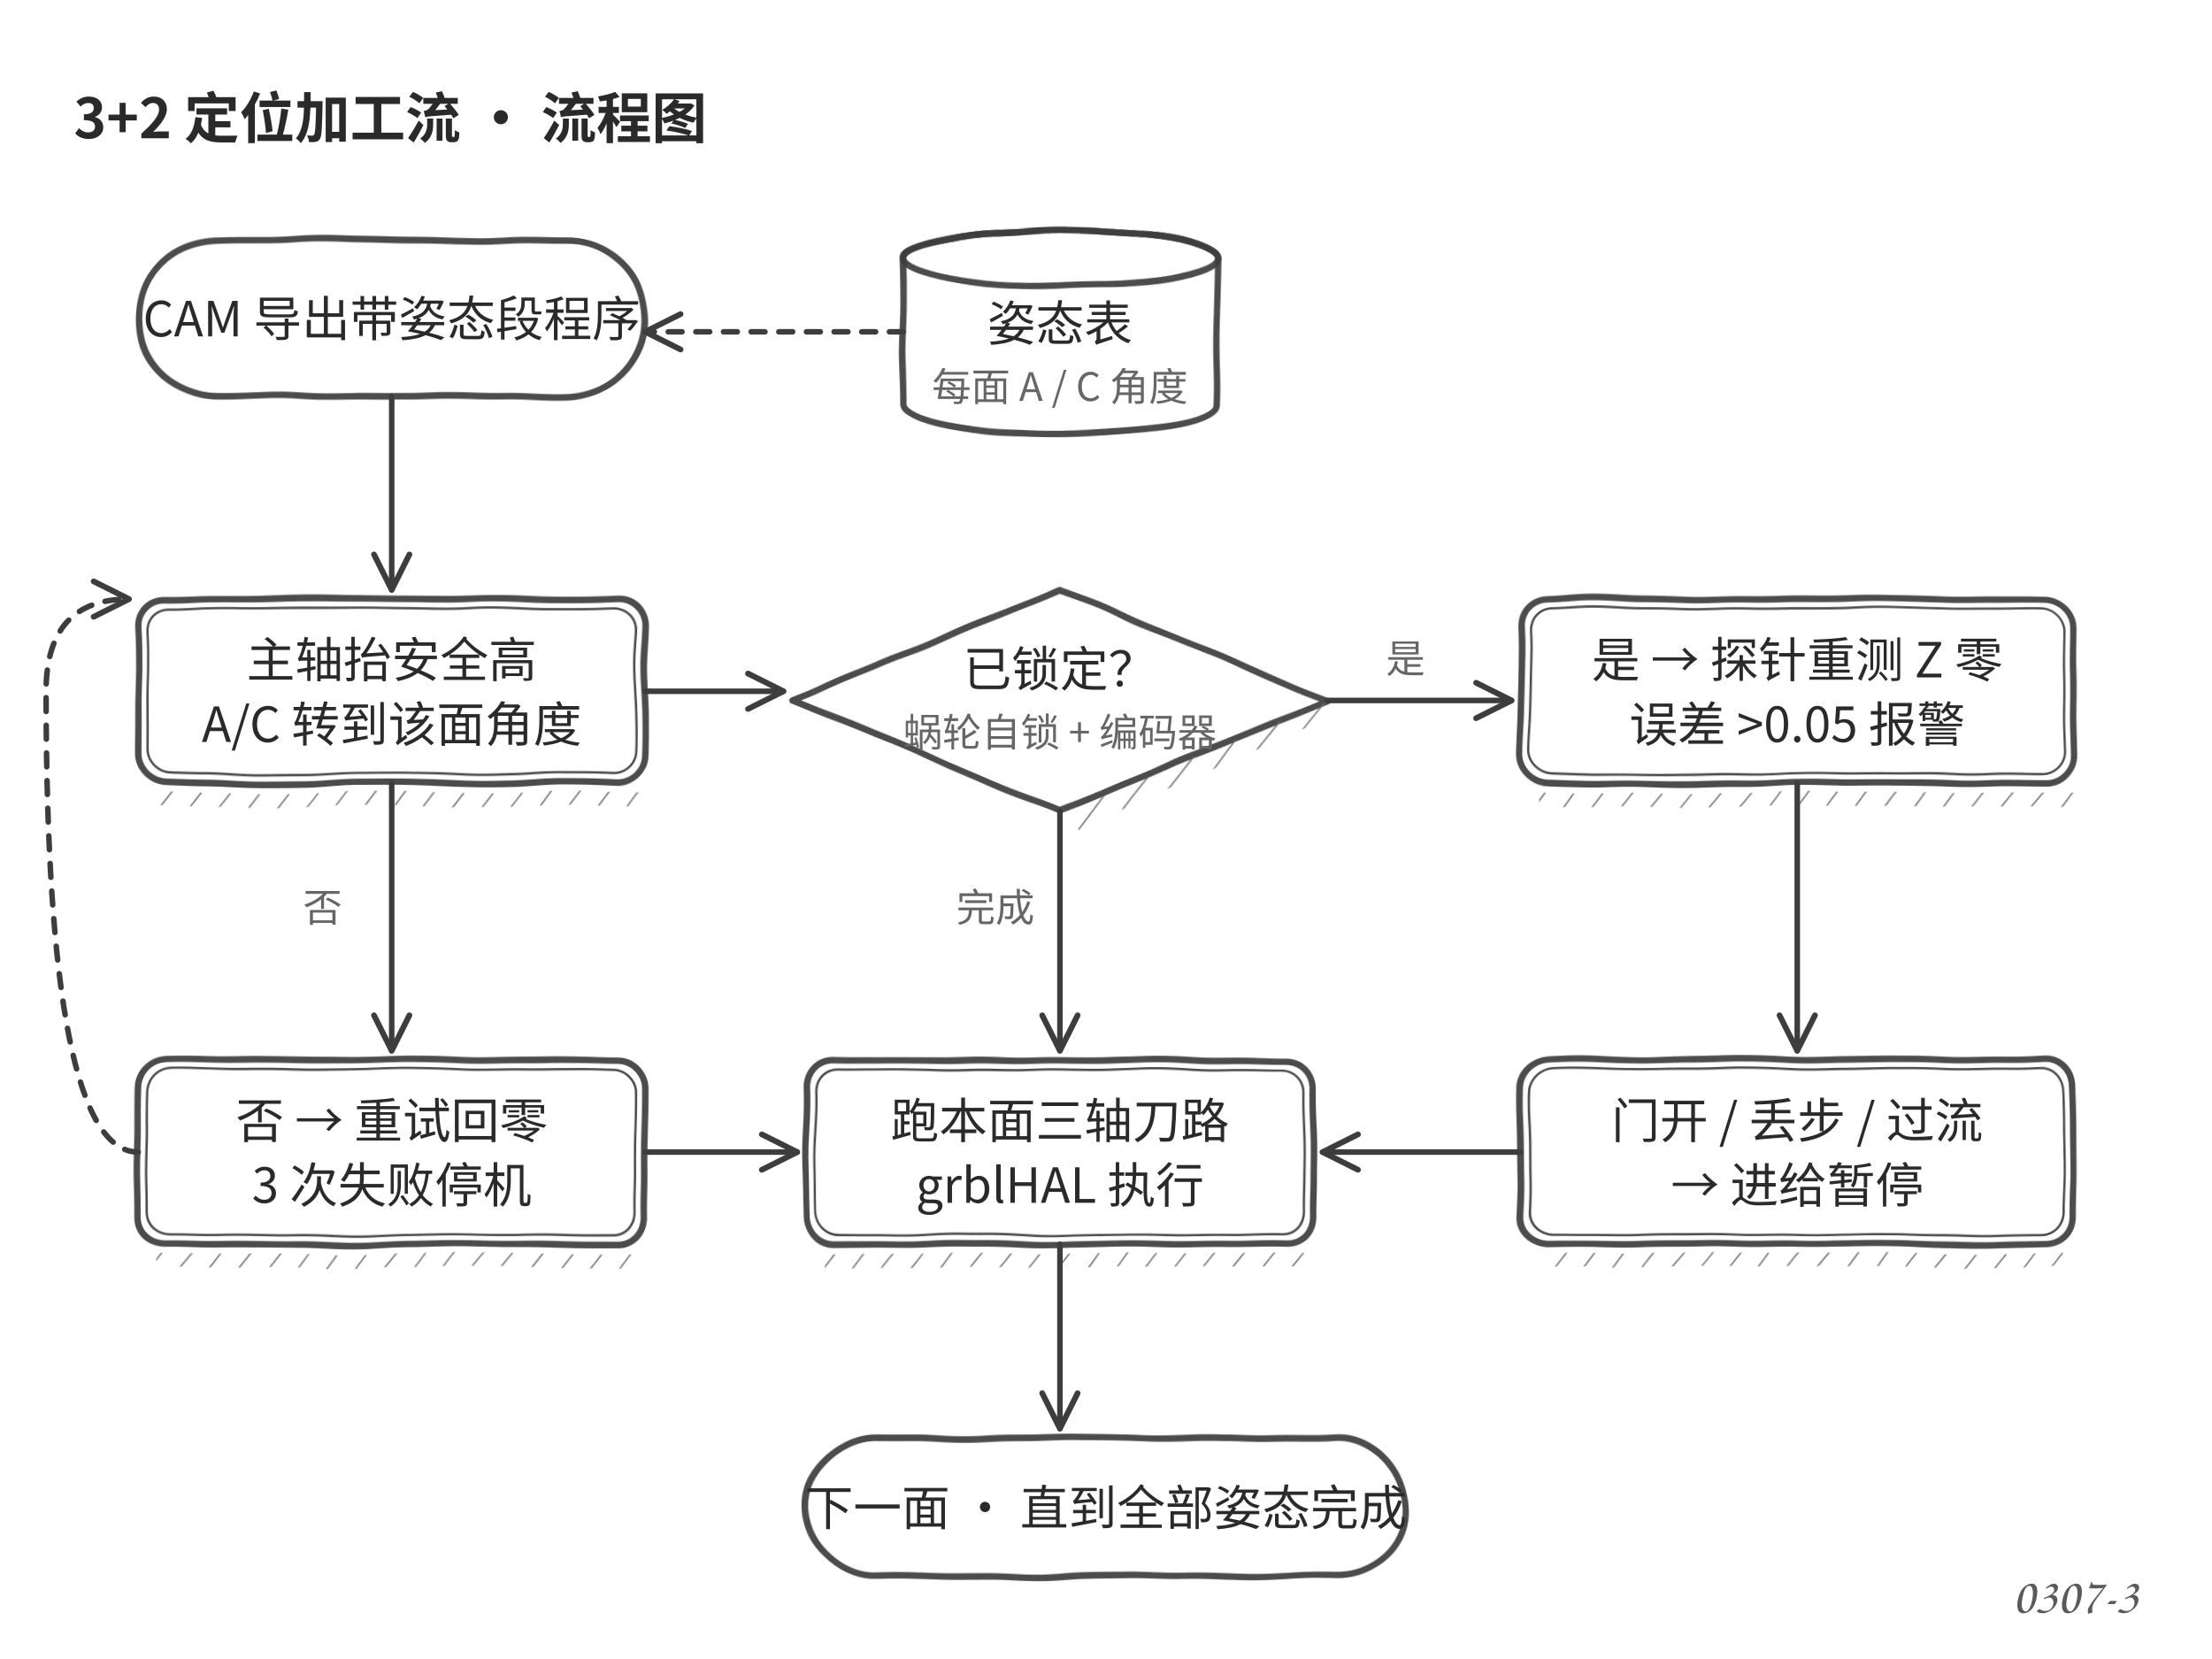
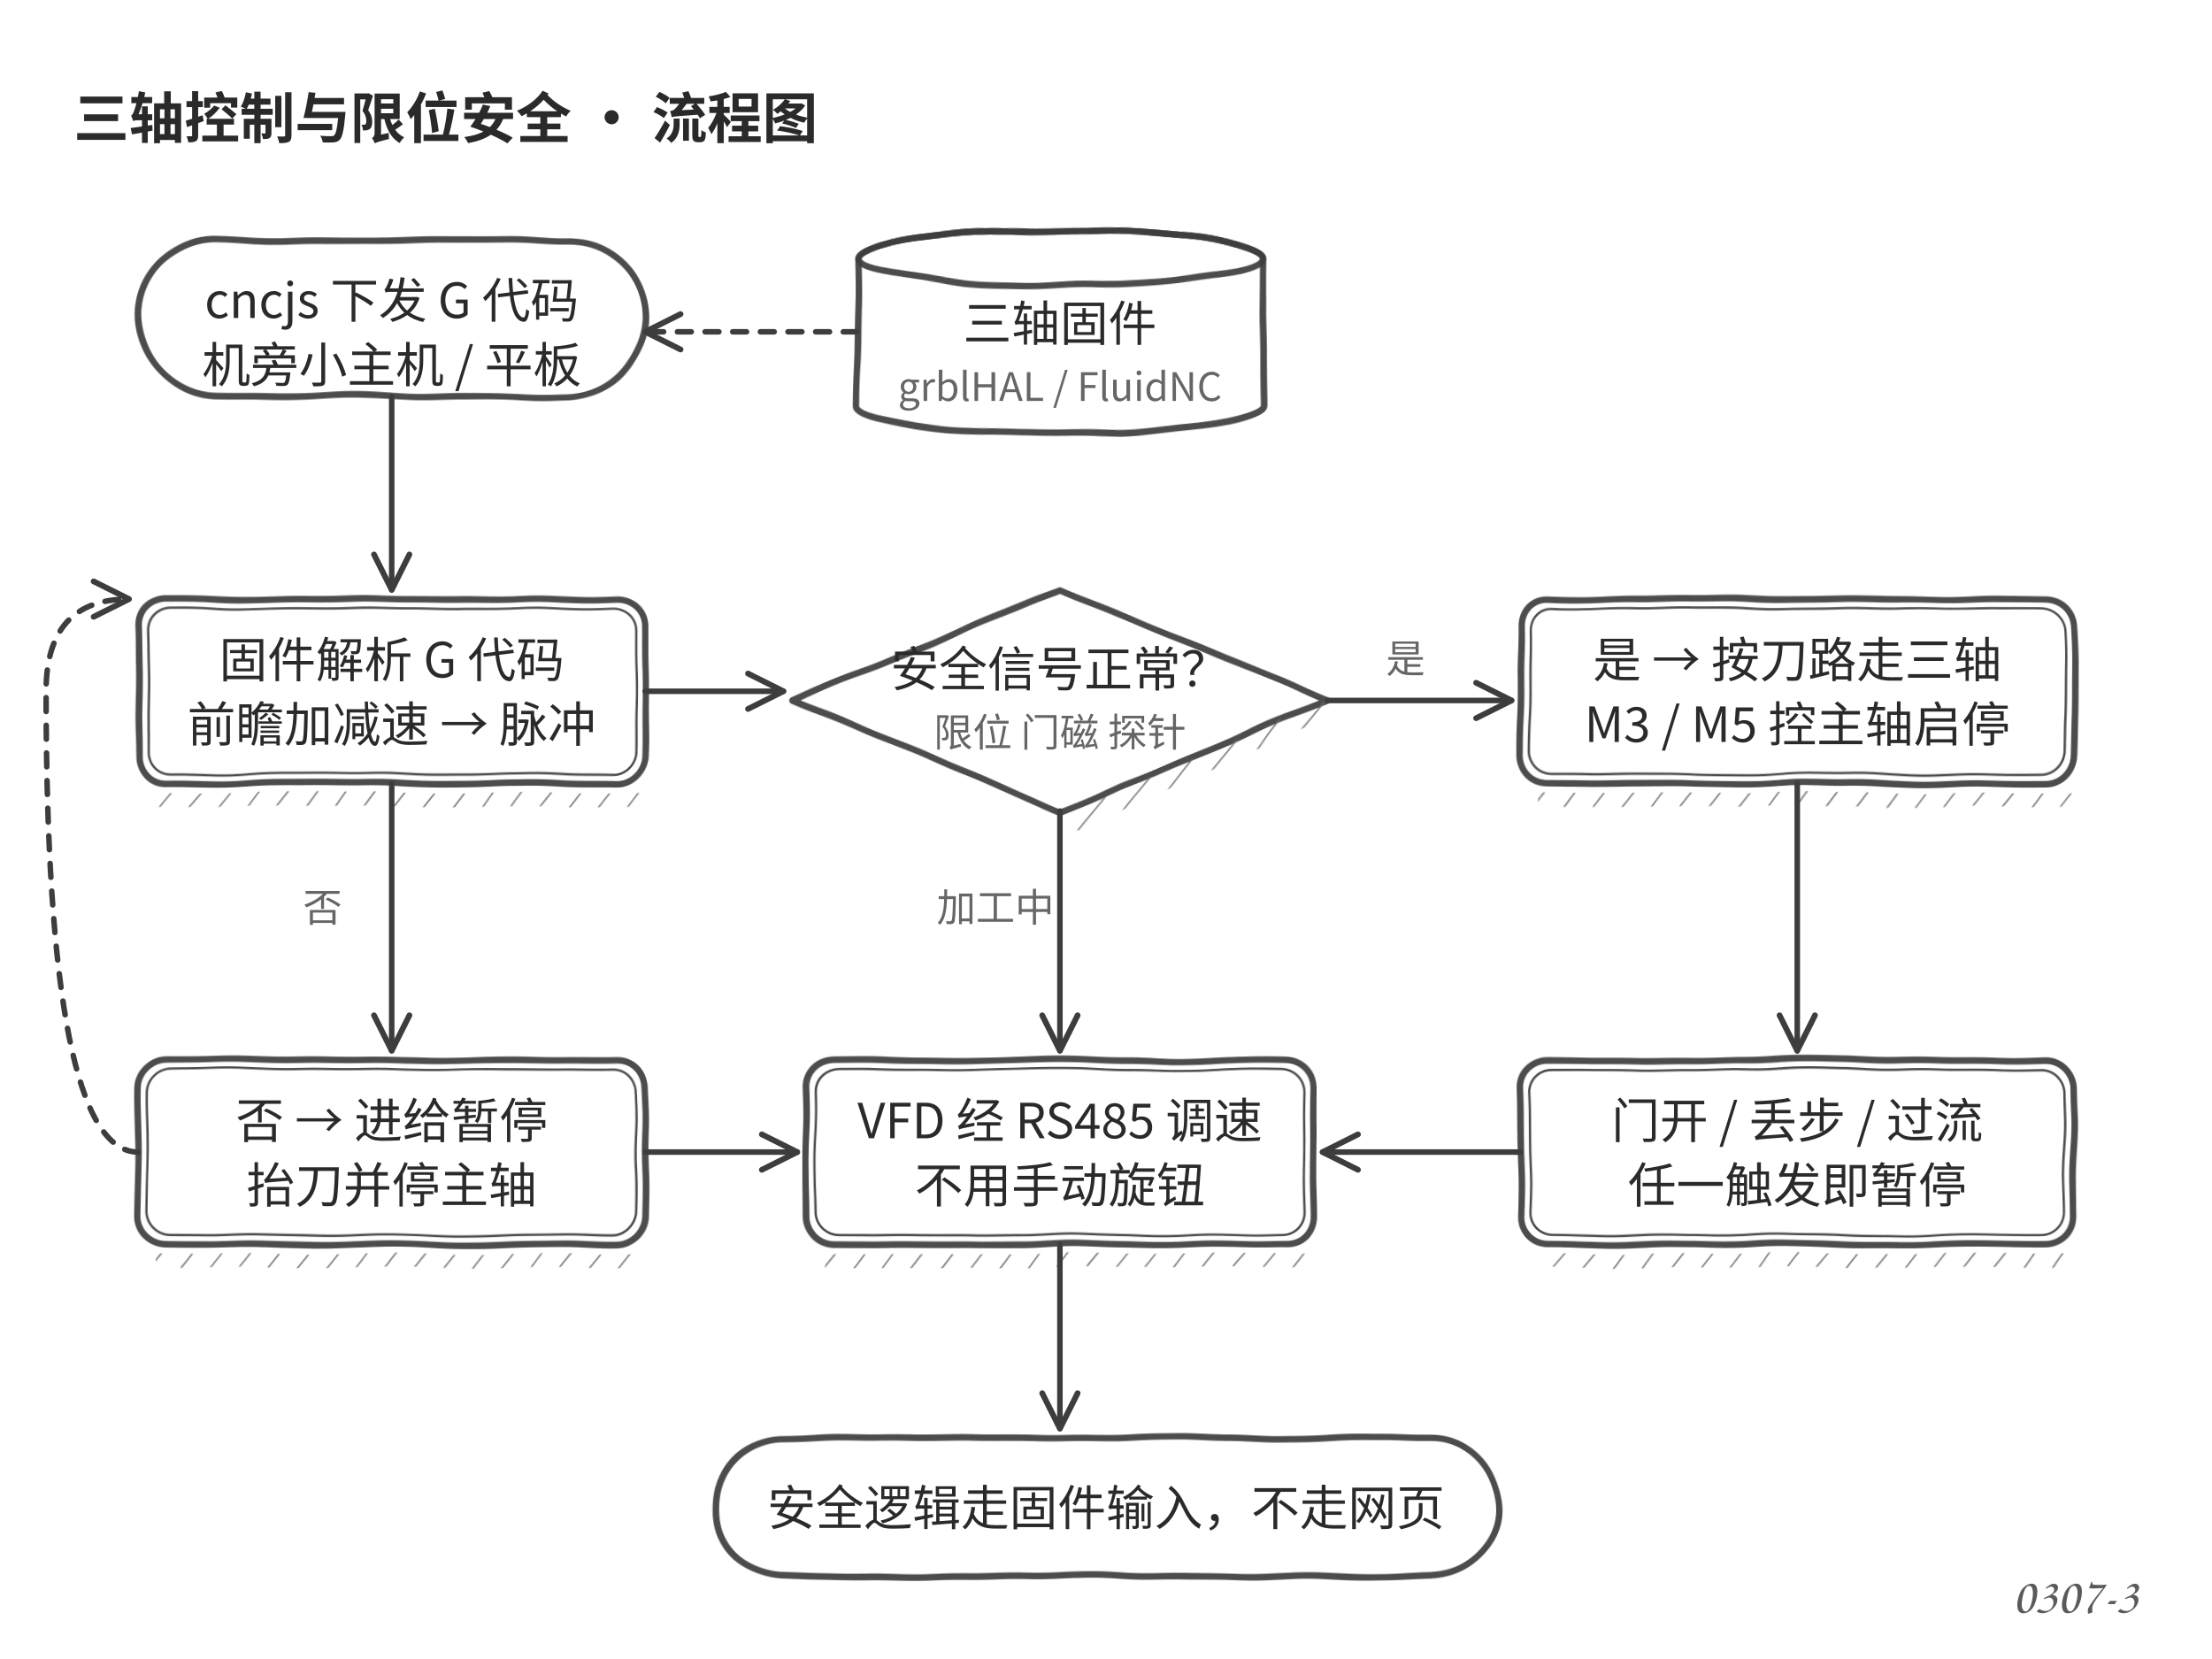
<svg xmlns="http://www.w3.org/2000/svg" viewBox="0 0 480 360" width="480" height="360" font-family="'Noto Sans SC','PingFang SC','Noto Sans CJK SC',sans-serif">
  <defs>
    <filter id="p0307-3-pencil" x="-5%" y="-5%" width="110%" height="110%">
-       <feTurbulence type="fractalNoise" baseFrequency="0.045" numOctaves="2" seed="91" result="n" />
+       <feTurbulence type="fractalNoise" baseFrequency="0.045" numOctaves="2" seed="139" result="n" />
      <feDisplacementMap in="SourceGraphic" in2="n" scale="1.4" xChannelSelector="R" yChannelSelector="G" />
    </filter>
    <pattern id="p0307-3-shade" width="5" height="5" patternUnits="userSpaceOnUse" patternTransform="rotate(38)">
      <line x1="0" y1="0" x2="0" y2="5" stroke="#6b6b6b" stroke-width="0.7" stroke-opacity="0.8" />
    </pattern>
    <marker id="p0307-3-arrow" viewBox="0 0 10 10" refX="9" refY="5" markerWidth="8" markerHeight="8" orient="auto-start-reverse">
      <path d="M1 1 L9 5 L1 9" fill="none" stroke="#3d3d3d" stroke-width="1.3" stroke-linecap="round" stroke-linejoin="round" />
    </marker>
  </defs>
-   <text x="16" y="30" font-weight="700" font-size="12" fill="#2a2a2a">3+2 定位加工流 · 流程图</text>
+   <text x="16" y="30" font-weight="700" font-size="12" fill="#2a2a2a">三轴控制与限位安全 · 流程图</text>
  <g filter="url(#p0307-3-pencil)" stroke="#3d3d3d" fill="none" stroke-linecap="round" stroke-linejoin="round" stroke-width="1.4" stroke-opacity="0.92">
    <rect x="30" y="52" width="110" height="34" rx="17.0" />
-     <path d="M196 56 a34.0 6 0 0 1 68 0 v32 a34.0 6 0 0 1 -68 0 Z" />
-     <ellipse cx="230.0" cy="56" rx="34.0" ry="6" />
+     <path d="M186 56 a44.0 6 0 0 1 88 0 v32 a44.0 6 0 0 1 -88 0 Z" />
+     <ellipse cx="230.0" cy="56" rx="44.0" ry="6" />
    <rect x="30" y="130" width="110" height="40" rx="6" />
    <rect x="32" y="132" width="106" height="36" rx="5" stroke-width="0.5" />
    <path d="M34 172 h106 v3 h-106 Z" fill="url(#p0307-3-shade)" stroke="none" />
    <path d="M230.0 128 l58.0 24.0 l-58.0 24.0 l-58.0 -24.0 Z" />
    <path d="M232.0 176 l56.0 -24.0 l4 2 l-58.0 26.0 Z" fill="url(#p0307-3-shade)" stroke="none" />
    <rect x="330" y="130" width="120" height="40" rx="6" />
    <rect x="332" y="132" width="116" height="36" rx="5" stroke-width="0.5" />
    <path d="M334 172 h116 v3 h-116 Z" fill="url(#p0307-3-shade)" stroke="none" />
    <rect x="30" y="230" width="110" height="40" rx="6" />
    <rect x="32" y="232" width="106" height="36" rx="5" stroke-width="0.5" />
    <path d="M34 272 h106 v3 h-106 Z" fill="url(#p0307-3-shade)" stroke="none" />
    <rect x="175" y="230" width="110" height="40" rx="6" />
    <rect x="177" y="232" width="106" height="36" rx="5" stroke-width="0.5" />
    <path d="M179 272 h106 v3 h-106 Z" fill="url(#p0307-3-shade)" stroke="none" />
    <rect x="330" y="230" width="120" height="40" rx="6" />
    <rect x="332" y="232" width="116" height="36" rx="5" stroke-width="0.5" />
    <path d="M334 272 h116 v3 h-116 Z" fill="url(#p0307-3-shade)" stroke="none" />
-     <rect x="175" y="312" width="130" height="30" rx="15.0" />
+     <rect x="155" y="312" width="170" height="30" rx="15.0" />
  </g>
  <g stroke="#3d3d3d" stroke-width="1.2" fill="none" marker-end="url(#p0307-3-arrow)" stroke-linecap="round">
    <path d="M85 86 V128" />
-     <path d="M196 72 Q160 72 140 72" stroke-dasharray="3 3" />
+     <path d="M186 72 Q158 72 140 72" stroke-dasharray="3 3" />
    <path d="M140 150 H170" />
    <path d="M288 152 H328" />
    <path d="M230 176 V228" />
    <path d="M390 170 V228" />
    <path d="M85 170 V228" />
    <path d="M140 250 H173" />
    <path d="M230 270 V310" />
    <path d="M330 250 H287" />
    <path d="M30 250 Q10 250 10 150 Q10 130 28 130" stroke-dasharray="3 3" />
  </g>
  <g font-size="10.5" fill="#2a2a2a" text-anchor="middle">
-     <text x="85" y="73">CAM 导出带姿态段程序</text>
-     <text x="230" y="74">姿态表</text>
-     <text x="230" y="87" font-size="8.5" fill="#666">每面 A / C 角度</text>
-     <text x="85" y="147">主轴抬安全高</text>
-     <text x="85" y="161">A/C 转到该面角度</text>
-     <text x="230" y="149">已锁定？</text>
-     <text x="230" y="162" font-size="8.5" fill="#666">蜗轮自锁 + 编码器</text>
-     <text x="390" y="147">是 → 探针重测 Z 零</text>
-     <text x="390" y="161">误差 &gt;0.05 报警</text>
-     <text x="85" y="247">否 → 重试回零</text>
-     <text x="85" y="261">3 次失败停机</text>
-     <text x="230" y="247">跑本面三轴刀路</text>
-     <text x="230" y="261">grblHAL 执行</text>
+     <text x="85" y="69">cncjs 下发 G 代码</text>
+     <text x="85" y="83">机旁小主机 / 平板</text>
+     <text x="230" y="74">三轴固件</text>
+     <text x="230" y="87" font-size="8.5" fill="#666">grblHAL / FluidNC</text>
+     <text x="85" y="147">固件解析 G 代码</text>
+     <text x="85" y="161">前瞻加减速 → 脉冲</text>
+     <text x="230" y="149">安全信号正常？</text>
+     <text x="230" y="162" font-size="8.5" fill="#666">限位 门磁 探针</text>
+     <text x="390" y="147">是 → 按刀路走三轴</text>
+     <text x="390" y="161">M3 / M5 控主轴启停</text>
+     <text x="85" y="247">否 → 进给暂停</text>
+     <text x="85" y="261">抬刀并停主轴</text>
+     <text x="230" y="247">VFD 经 RS485 调速</text>
+     <text x="230" y="261">不用手动旋钮</text>
    <text x="390" y="247">门开 / 丢步 / 过流</text>
-     <text x="390" y="261">→ 进给暂停</text>
-     <text x="240" y="331">下一面 · 直到全部姿态完成</text>
+     <text x="390" y="261">任一触发即暂停</text>
+     <text x="240" y="331">安全逻辑走固件输入，不走网页</text>
    <text x="305" y="146" font-size="8.5" fill="#666">是</text>
-     <text x="216" y="200" font-size="8.5" fill="#666">完成</text>
+     <text x="216" y="200" font-size="8.5" fill="#666">加工中</text>
    <text x="70" y="200" font-size="8.5" fill="#666">否</text>
  </g>
  <text x="464" y="350" text-anchor="end" font-family="'Long Cang','Kaiti SC',cursive" font-size="11" fill="#5a5a5a">0307-3</text>
</svg>
